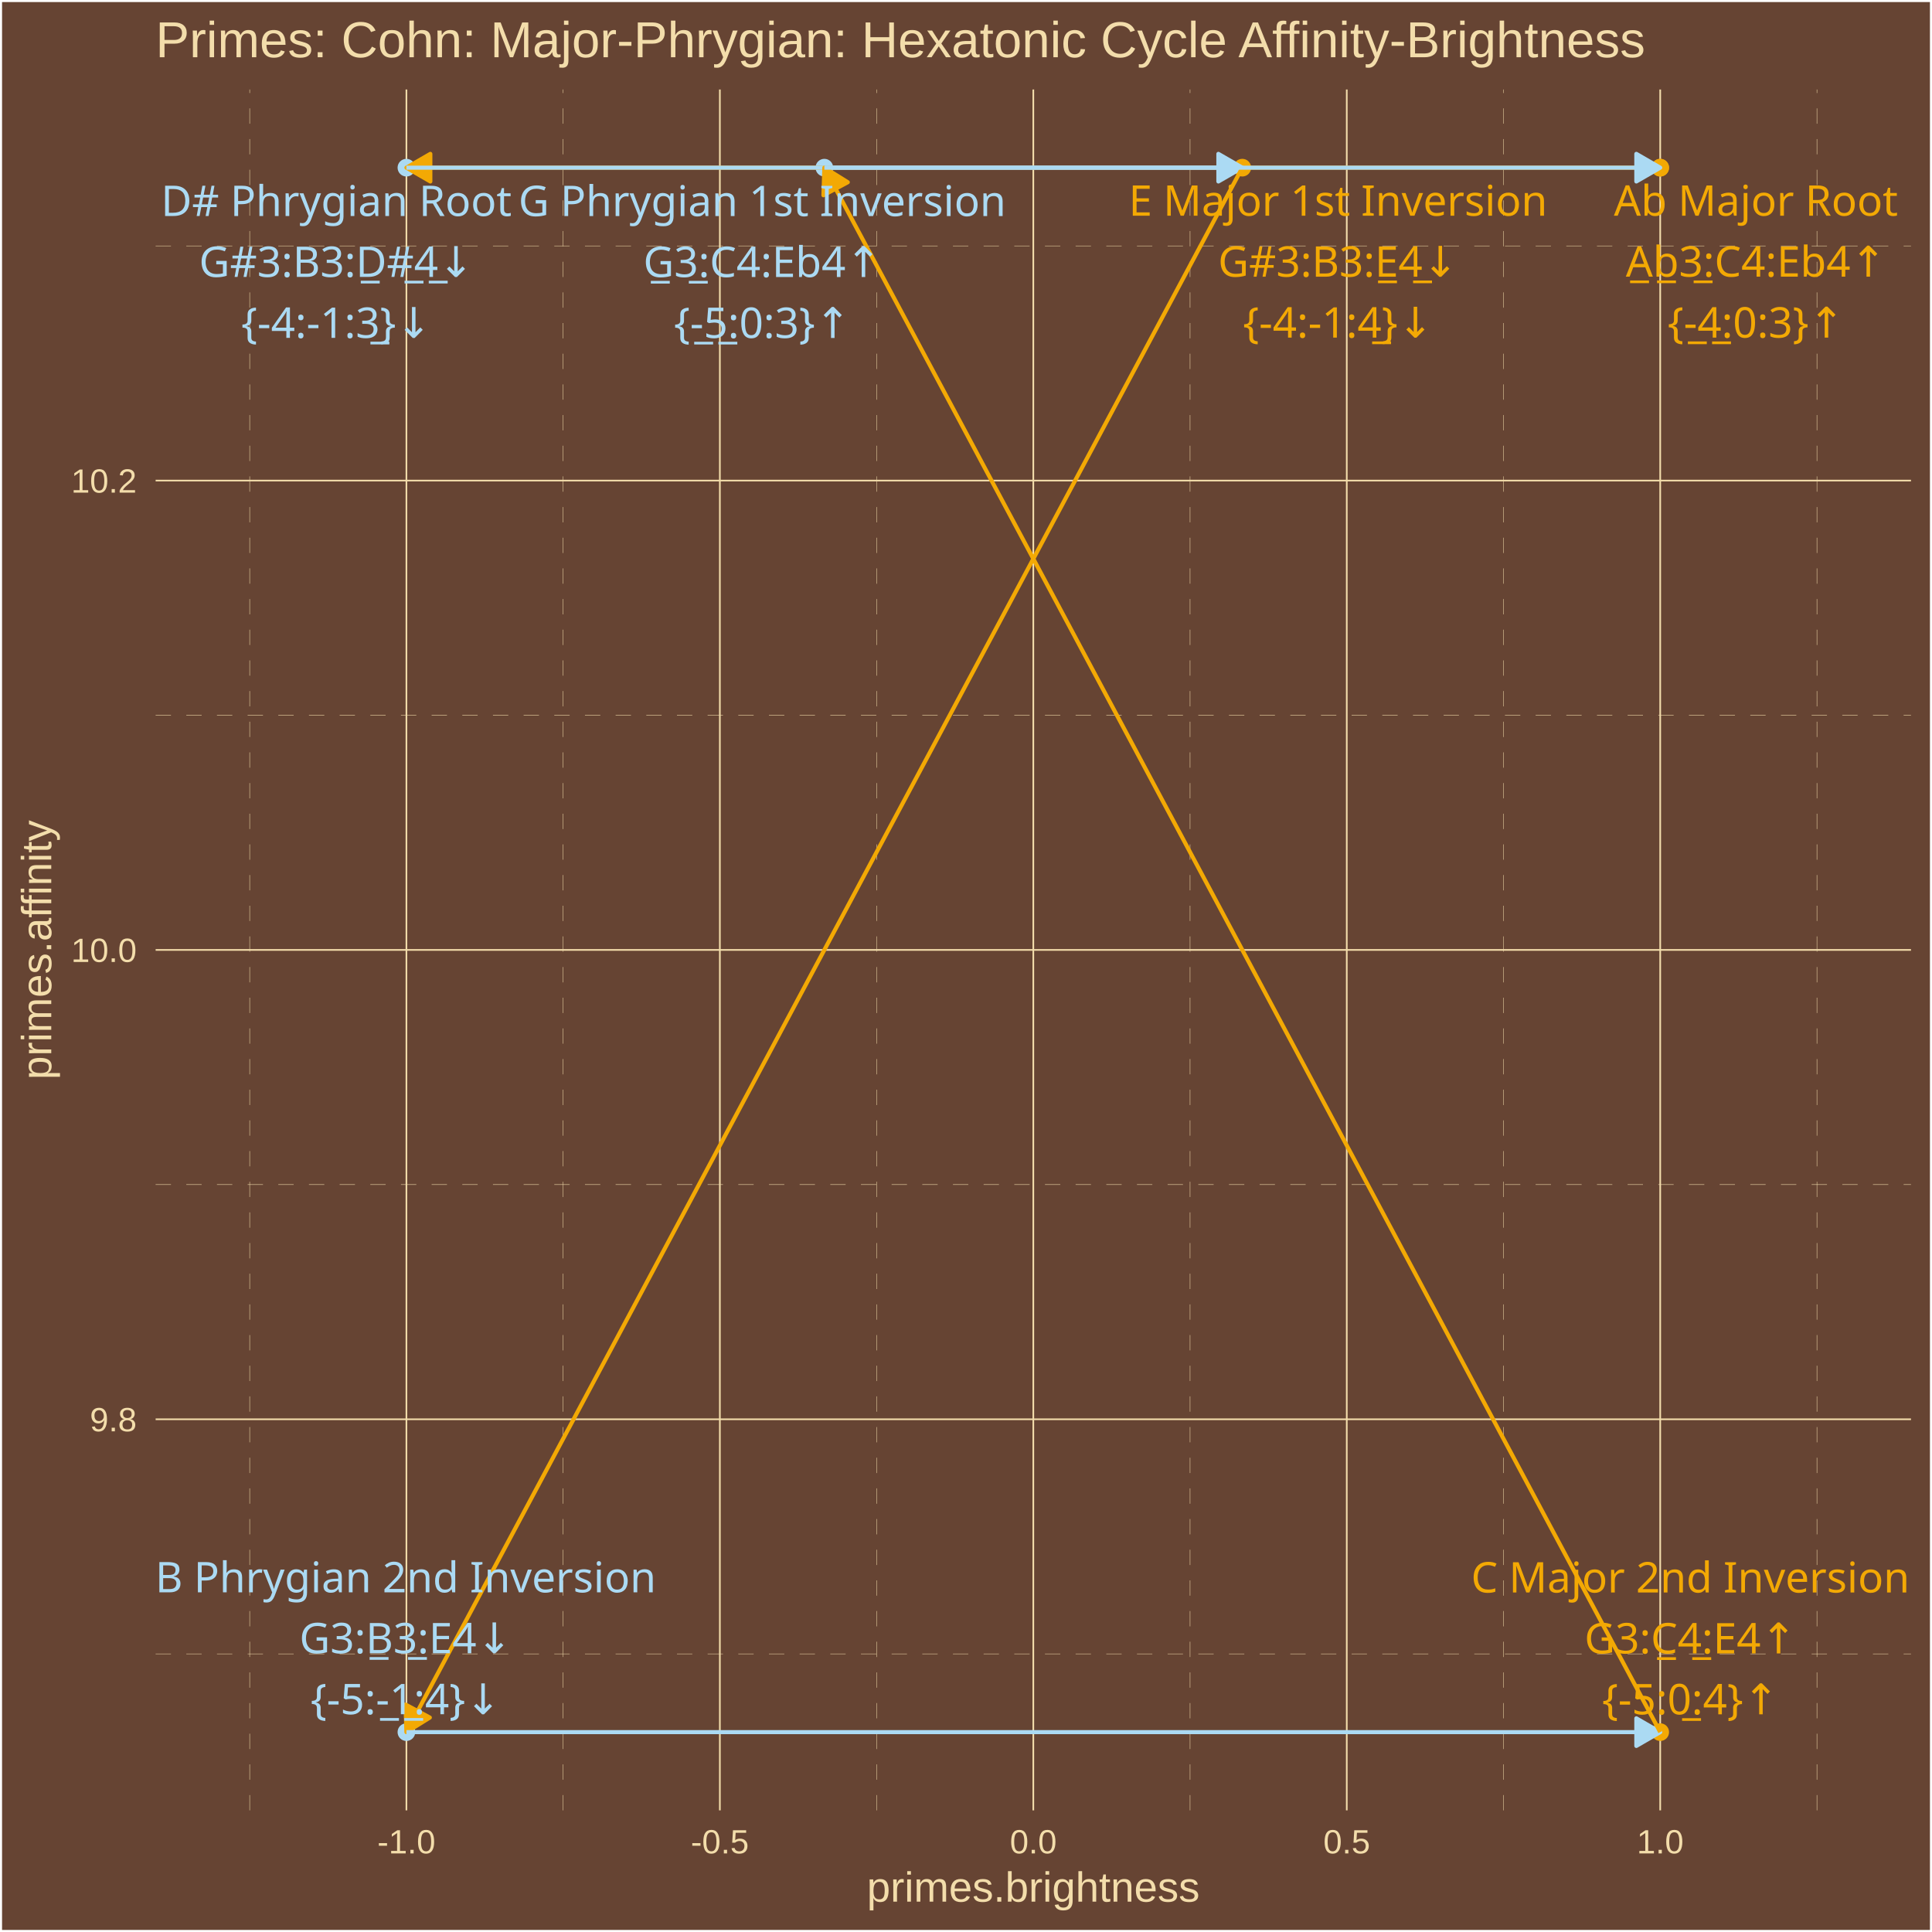
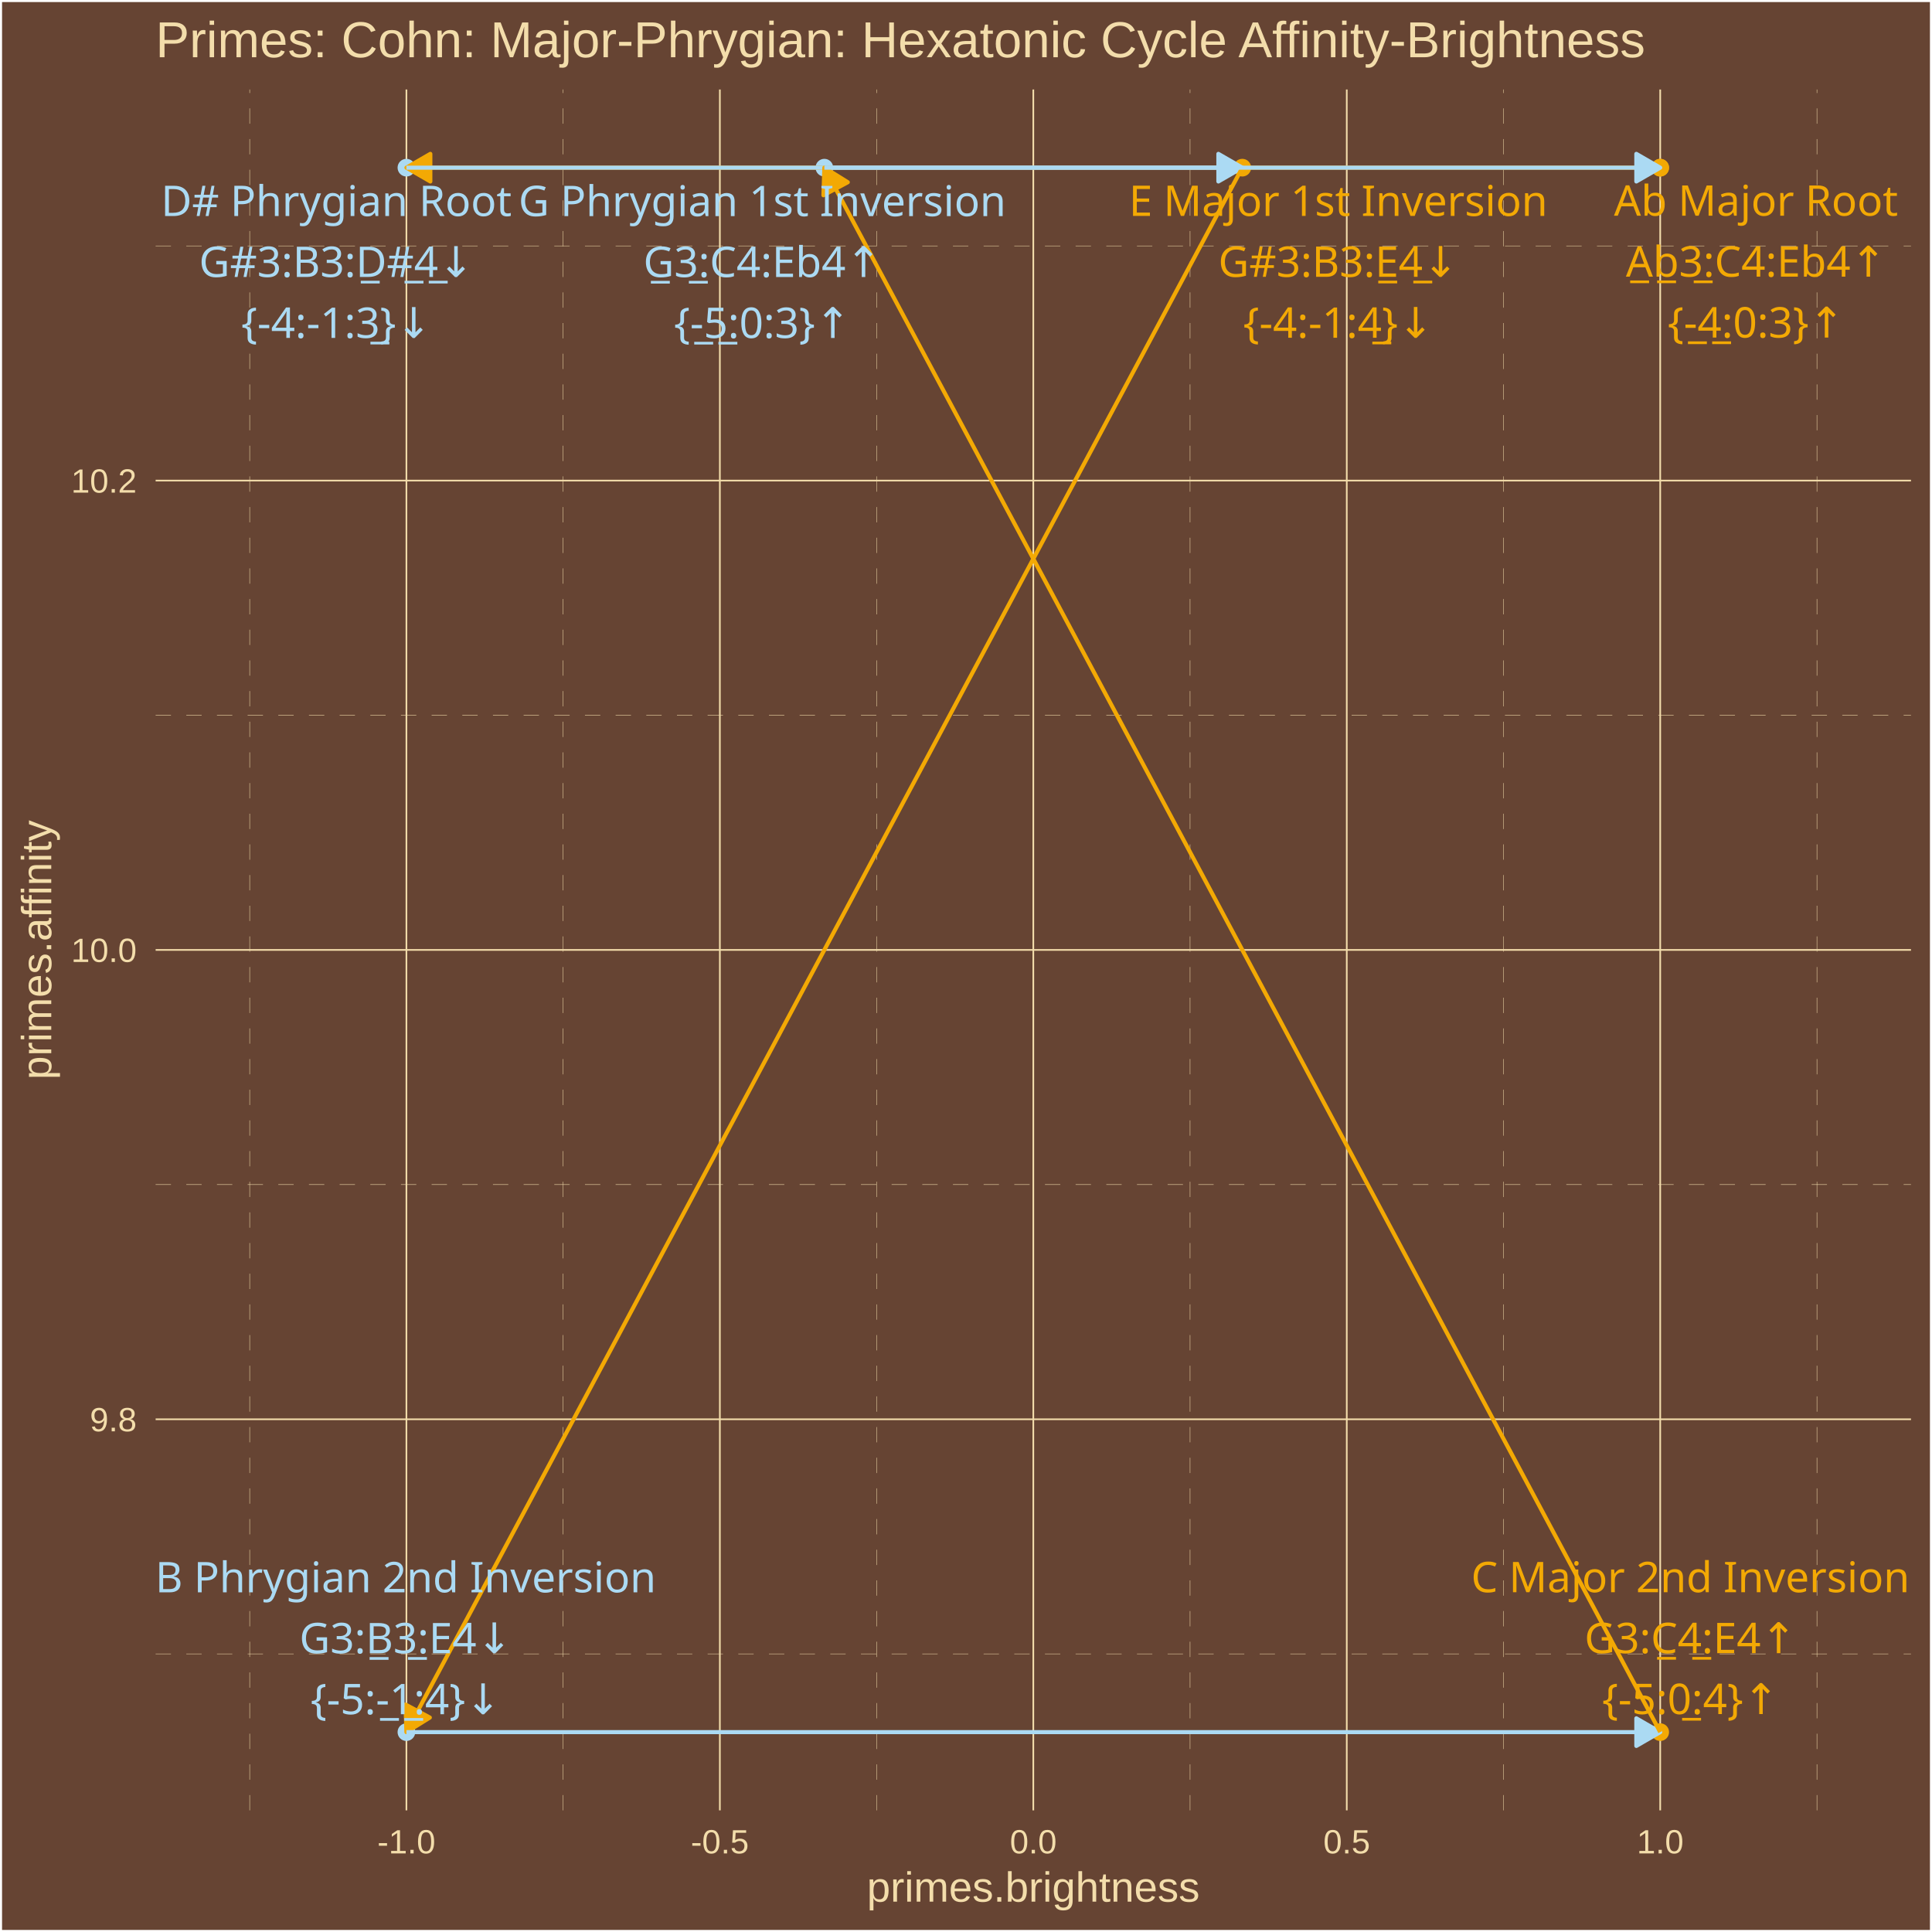
<svg xmlns="http://www.w3.org/2000/svg" class="svglite" width="504.00pt" height="504.00pt" viewBox="0 0 504.00 504.00">
  <defs>
    <style type="text/css">
    .svglite line, .svglite polyline, .svglite polygon, .svglite path, .svglite rect, .svglite circle {
      fill: none;
      stroke: #000000;
      stroke-linecap: round;
      stroke-linejoin: round;
      stroke-miterlimit: 10.00;
    }
    .svglite text {
      white-space: pre;
    }
  </style>
  </defs>
  <rect width="100%" height="100%" style="stroke: none; fill: #664433;" />
  <defs>
    <clipPath id="cpMC4wMHw1MDQuMDB8MC4wMHw1MDQuMDA=">
      <rect x="0.00" y="0.00" width="504.00" height="504.00" />
    </clipPath>
  </defs>
  <g clip-path="url(#cpMC4wMHw1MDQuMDB8MC4wMHw1MDQuMDA=)">
    <rect x="0.00" y="-0" width="504.00" height="504.00" style="stroke-width: 1.07; stroke: #FFFFFF; fill: #664433;" />
  </g>
  <defs>
    <clipPath id="cpNDAuNjB8NDk4LjUyfDIzLjM0fDQ3Mi4yNw==">
      <rect x="40.60" y="23.34" width="457.92" height="448.93" />
    </clipPath>
  </defs>
  <g clip-path="url(#cpNDAuNjB8NDk4LjUyfDIzLjM0fDQ3Mi4yNw==)">
    <rect x="40.60" y="23.34" width="457.92" height="448.93" style="stroke-width: 1.07; stroke: none; fill: #664433;" />
    <polyline points="40.60,431.45 498.52,431.45 " style="stroke-width: 0.11; stroke: #F3DDAB; stroke-dasharray: 4.00,4.00; stroke-linecap: butt;" />
    <polyline points="40.60,309.02 498.52,309.02 " style="stroke-width: 0.11; stroke: #F3DDAB; stroke-dasharray: 4.00,4.00; stroke-linecap: butt;" />
    <polyline points="40.60,186.58 498.52,186.58 " style="stroke-width: 0.11; stroke: #F3DDAB; stroke-dasharray: 4.00,4.00; stroke-linecap: butt;" />
    <polyline points="40.60,64.15 498.52,64.15 " style="stroke-width: 0.11; stroke: #F3DDAB; stroke-dasharray: 4.00,4.00; stroke-linecap: butt;" />
    <polyline points="65.14,472.27 65.14,23.34 " style="stroke-width: 0.11; stroke: #F3DDAB; stroke-dasharray: 4.00,4.00; stroke-linecap: butt;" />
    <polyline points="146.91,472.27 146.91,23.34 " style="stroke-width: 0.11; stroke: #F3DDAB; stroke-dasharray: 4.00,4.00; stroke-linecap: butt;" />
    <polyline points="228.68,472.27 228.68,23.34 " style="stroke-width: 0.11; stroke: #F3DDAB; stroke-dasharray: 4.00,4.00; stroke-linecap: butt;" />
    <polyline points="310.45,472.27 310.45,23.34 " style="stroke-width: 0.11; stroke: #F3DDAB; stroke-dasharray: 4.00,4.00; stroke-linecap: butt;" />
    <polyline points="392.22,472.27 392.22,23.34 " style="stroke-width: 0.11; stroke: #F3DDAB; stroke-dasharray: 4.00,4.00; stroke-linecap: butt;" />
    <polyline points="473.99,472.27 473.99,23.34 " style="stroke-width: 0.11; stroke: #F3DDAB; stroke-dasharray: 4.00,4.00; stroke-linecap: butt;" />
    <polyline points="40.60,370.24 498.52,370.24 " style="stroke-width: 0.43; stroke: #F3DDAB; stroke-linecap: butt;" />
    <polyline points="40.60,247.80 498.52,247.80 " style="stroke-width: 0.43; stroke: #F3DDAB; stroke-linecap: butt;" />
    <polyline points="40.60,125.37 498.52,125.37 " style="stroke-width: 0.43; stroke: #F3DDAB; stroke-linecap: butt;" />
    <polyline points="106.02,472.27 106.02,23.34 " style="stroke-width: 0.43; stroke: #F3DDAB; stroke-linecap: butt;" />
    <polyline points="187.79,472.27 187.79,23.34 " style="stroke-width: 0.43; stroke: #F3DDAB; stroke-linecap: butt;" />
    <polyline points="269.56,472.27 269.56,23.34 " style="stroke-width: 0.43; stroke: #F3DDAB; stroke-linecap: butt;" />
    <polyline points="351.33,472.27 351.33,23.34 " style="stroke-width: 0.43; stroke: #F3DDAB; stroke-linecap: butt;" />
    <polyline points="433.10,472.27 433.10,23.34 " style="stroke-width: 0.43; stroke: #F3DDAB; stroke-linecap: butt;" />
    <circle cx="433.10" cy="43.74" r="1.95" style="stroke-width: 0.71; stroke: #F3A904; fill: #F3A904;" />
    <circle cx="106.02" cy="43.74" r="1.95" style="stroke-width: 0.71; stroke: #ABDAF3; fill: #ABDAF3;" />
    <circle cx="324.08" cy="43.74" r="1.95" style="stroke-width: 0.71; stroke: #F3A904; fill: #F3A904;" />
    <circle cx="106.02" cy="451.86" r="1.95" style="stroke-width: 0.71; stroke: #ABDAF3; fill: #ABDAF3;" />
    <circle cx="433.10" cy="451.86" r="1.95" style="stroke-width: 0.71; stroke: #F3A904; fill: #F3A904;" />
    <circle cx="215.05" cy="43.74" r="1.95" style="stroke-width: 0.71; stroke: #ABDAF3; fill: #ABDAF3;" />
    <circle cx="433.10" cy="43.74" r="1.95" style="stroke-width: 0.71; stroke: #F3A904; fill: #F3A904;" />
    <line x1="433.10" y1="43.74" x2="106.02" y2="43.74" style="stroke-width: 1.07; stroke: #F3A904; stroke-linecap: butt;" />
    <polygon points="112.26,40.14 106.02,43.74 112.26,47.34 " style="stroke-width: 1.07; stroke: #F3A904; stroke-linecap: butt; fill: #F3A904;" />
    <line x1="106.02" y1="43.74" x2="324.08" y2="43.74" style="stroke-width: 1.07; stroke: #ABDAF3; stroke-linecap: butt;" />
    <polygon points="317.84,47.34 324.08,43.74 317.84,40.14 " style="stroke-width: 1.07; stroke: #ABDAF3; stroke-linecap: butt; fill: #ABDAF3;" />
    <line x1="324.08" y1="43.74" x2="106.02" y2="451.86" style="stroke-width: 1.07; stroke: #F3A904; stroke-linecap: butt;" />
    <polygon points="105.78,444.66 106.02,451.86 112.13,448.06 " style="stroke-width: 1.07; stroke: #F3A904; stroke-linecap: butt; fill: #F3A904;" />
    <line x1="106.02" y1="451.86" x2="433.10" y2="451.86" style="stroke-width: 1.07; stroke: #ABDAF3; stroke-linecap: butt;" />
    <polygon points="426.87,455.46 433.10,451.86 426.87,448.26 " style="stroke-width: 1.07; stroke: #ABDAF3; stroke-linecap: butt; fill: #ABDAF3;" />
    <line x1="433.10" y1="451.86" x2="215.05" y2="43.74" style="stroke-width: 1.07; stroke: #F3A904; stroke-linecap: butt;" />
    <polygon points="221.16,47.54 215.05,43.74 214.81,50.94 " style="stroke-width: 1.07; stroke: #F3A904; stroke-linecap: butt; fill: #F3A904;" />
    <line x1="215.05" y1="43.74" x2="433.10" y2="43.74" style="stroke-width: 1.07; stroke: #ABDAF3; stroke-linecap: butt;" />
    <polygon points="426.87,47.34 433.10,43.74 426.87,40.14 " style="stroke-width: 1.07; stroke: #ABDAF3; stroke-linecap: butt; fill: #ABDAF3;" />
-     <text x="458.06" y="56.27" text-anchor="middle" style="font-size: 11.04px;fill: #F3A904; font-family: &quot;Arial Unicode MS&quot;;" textLength="70.50px" lengthAdjust="spacingAndGlyphs">Ab Major Root</text>
-     <text x="458.06" y="72.17" text-anchor="middle" style="font-size: 11.04px;fill: #F3A904; font-family: &quot;Arial Unicode MS&quot;;" textLength="67.35px" lengthAdjust="spacingAndGlyphs">A̲b̲3̲:C4:Eb4↑</text>
-     <text x="458.06" y="88.07" text-anchor="middle" style="font-size: 11.04px;fill: #F3A904; font-family: &quot;Arial Unicode MS&quot;;" textLength="43.44px" lengthAdjust="spacingAndGlyphs">{-̲4̲:0:3}↑</text>
-     <text x="87.74" y="56.35" text-anchor="middle" style="font-size: 11.04px;fill: #ABDAF3; font-family: &quot;Arial Unicode MS&quot;;" textLength="87.06px" lengthAdjust="spacingAndGlyphs">D# Phrygian Root</text>
-     <text x="87.74" y="72.24" text-anchor="middle" style="font-size: 11.04px;fill: #ABDAF3; font-family: &quot;Arial Unicode MS&quot;;" textLength="68.57px" lengthAdjust="spacingAndGlyphs">G#3:B3:D̲#̲4̲↓</text>
-     <text x="87.74" y="88.14" text-anchor="middle" style="font-size: 11.04px;fill: #ABDAF3; font-family: &quot;Arial Unicode MS&quot;;" textLength="47.12px" lengthAdjust="spacingAndGlyphs">{-4:-1:3̲}↓</text>
-     <text x="349.05" y="56.28" text-anchor="middle" style="font-size: 11.04px;fill: #F3A904; font-family: &quot;Arial Unicode MS&quot;;" textLength="103.61px" lengthAdjust="spacingAndGlyphs">E Major 1st Inversion</text>
-     <text x="349.05" y="72.18" text-anchor="middle" style="font-size: 11.04px;fill: #F3A904; font-family: &quot;Arial Unicode MS&quot;;" textLength="61.83px" lengthAdjust="spacingAndGlyphs">G#3:B3:E̲4̲↓</text>
-     <text x="349.05" y="88.07" text-anchor="middle" style="font-size: 11.04px;fill: #F3A904; font-family: &quot;Arial Unicode MS&quot;;" textLength="47.12px" lengthAdjust="spacingAndGlyphs">{-4:-1:4̲}↓</text>
+     <text x="458.08" y="56.27" text-anchor="middle" style="font-size: 11.04px;fill: #F3A904; font-family: &quot;Arial Unicode MS&quot;;" textLength="70.50px" lengthAdjust="spacingAndGlyphs">Ab Major Root</text>
+     <text x="458.08" y="72.17" text-anchor="middle" style="font-size: 11.04px;fill: #F3A904; font-family: &quot;Arial Unicode MS&quot;;" textLength="67.35px" lengthAdjust="spacingAndGlyphs">A̲b̲3̲:C4:Eb4↑</text>
+     <text x="458.08" y="88.06" text-anchor="middle" style="font-size: 11.04px;fill: #F3A904; font-family: &quot;Arial Unicode MS&quot;;" textLength="43.44px" lengthAdjust="spacingAndGlyphs">{-̲4̲:0:3}↑</text>
+     <text x="87.74" y="56.36" text-anchor="middle" style="font-size: 11.04px;fill: #ABDAF3; font-family: &quot;Arial Unicode MS&quot;;" textLength="87.06px" lengthAdjust="spacingAndGlyphs">D# Phrygian Root</text>
+     <text x="87.74" y="72.25" text-anchor="middle" style="font-size: 11.04px;fill: #ABDAF3; font-family: &quot;Arial Unicode MS&quot;;" textLength="68.57px" lengthAdjust="spacingAndGlyphs">G#3:B3:D̲#̲4̲↓</text>
+     <text x="87.74" y="88.15" text-anchor="middle" style="font-size: 11.04px;fill: #ABDAF3; font-family: &quot;Arial Unicode MS&quot;;" textLength="47.12px" lengthAdjust="spacingAndGlyphs">{-4:-1:3̲}↓</text>
+     <text x="349.11" y="56.33" text-anchor="middle" style="font-size: 11.04px;fill: #F3A904; font-family: &quot;Arial Unicode MS&quot;;" textLength="103.61px" lengthAdjust="spacingAndGlyphs">E Major 1st Inversion</text>
+     <text x="349.11" y="72.22" text-anchor="middle" style="font-size: 11.04px;fill: #F3A904; font-family: &quot;Arial Unicode MS&quot;;" textLength="61.83px" lengthAdjust="spacingAndGlyphs">G#3:B3:E̲4̲↓</text>
+     <text x="349.11" y="88.12" text-anchor="middle" style="font-size: 11.04px;fill: #F3A904; font-family: &quot;Arial Unicode MS&quot;;" textLength="47.12px" lengthAdjust="spacingAndGlyphs">{-4:-1:4̲}↓</text>
    <text x="105.83" y="415.39" text-anchor="middle" style="font-size: 11.04px;fill: #ABDAF3; font-family: &quot;Arial Unicode MS&quot;;" textLength="123.25px" lengthAdjust="spacingAndGlyphs">B Phrygian 2nd Inversion</text>
    <text x="105.83" y="431.29" text-anchor="middle" style="font-size: 11.04px;fill: #ABDAF3; font-family: &quot;Arial Unicode MS&quot;;" textLength="55.70px" lengthAdjust="spacingAndGlyphs">G3:B̲3̲:E4↓</text>
    <text x="105.83" y="447.19" text-anchor="middle" style="font-size: 11.04px;fill: #ABDAF3; font-family: &quot;Arial Unicode MS&quot;;" textLength="47.12px" lengthAdjust="spacingAndGlyphs">{-5:-̲1̲:4}↓</text>
-     <text x="440.96" y="415.43" text-anchor="middle" style="font-size: 11.04px;fill: #F3A904; font-family: &quot;Arial Unicode MS&quot;;" textLength="107.90px" lengthAdjust="spacingAndGlyphs">C Major 2nd Inversion</text>
-     <text x="440.96" y="431.33" text-anchor="middle" style="font-size: 11.04px;fill: #F3A904; font-family: &quot;Arial Unicode MS&quot;;" textLength="56.30px" lengthAdjust="spacingAndGlyphs">G3:C̲4̲:E4↑</text>
-     <text x="440.96" y="447.22" text-anchor="middle" style="font-size: 11.04px;fill: #F3A904; font-family: &quot;Arial Unicode MS&quot;;" textLength="43.44px" lengthAdjust="spacingAndGlyphs">{-5:0̲:4}↑</text>
-     <text x="198.84" y="56.37" text-anchor="middle" style="font-size: 11.04px;fill: #ABDAF3; font-family: &quot;Arial Unicode MS&quot;;" textLength="120.79px" lengthAdjust="spacingAndGlyphs">G Phrygian 1st Inversion</text>
-     <text x="198.84" y="72.27" text-anchor="middle" style="font-size: 11.04px;fill: #ABDAF3; font-family: &quot;Arial Unicode MS&quot;;" textLength="62.44px" lengthAdjust="spacingAndGlyphs">G̲3̲:C4:Eb4↑</text>
-     <text x="198.84" y="88.16" text-anchor="middle" style="font-size: 11.04px;fill: #ABDAF3; font-family: &quot;Arial Unicode MS&quot;;" textLength="43.44px" lengthAdjust="spacingAndGlyphs">{-̲5̲:0:3}↑</text>
+     <text x="440.97" y="415.36" text-anchor="middle" style="font-size: 11.04px;fill: #F3A904; font-family: &quot;Arial Unicode MS&quot;;" textLength="107.90px" lengthAdjust="spacingAndGlyphs">C Major 2nd Inversion</text>
+     <text x="440.97" y="431.26" text-anchor="middle" style="font-size: 11.04px;fill: #F3A904; font-family: &quot;Arial Unicode MS&quot;;" textLength="56.30px" lengthAdjust="spacingAndGlyphs">G3:C̲4̲:E4↑</text>
+     <text x="440.97" y="447.15" text-anchor="middle" style="font-size: 11.04px;fill: #F3A904; font-family: &quot;Arial Unicode MS&quot;;" textLength="43.44px" lengthAdjust="spacingAndGlyphs">{-5:0̲:4}↑</text>
+     <text x="198.85" y="56.38" text-anchor="middle" style="font-size: 11.04px;fill: #ABDAF3; font-family: &quot;Arial Unicode MS&quot;;" textLength="120.79px" lengthAdjust="spacingAndGlyphs">G Phrygian 1st Inversion</text>
+     <text x="198.85" y="72.27" text-anchor="middle" style="font-size: 11.04px;fill: #ABDAF3; font-family: &quot;Arial Unicode MS&quot;;" textLength="62.44px" lengthAdjust="spacingAndGlyphs">G̲3̲:C4:Eb4↑</text>
+     <text x="198.85" y="88.17" text-anchor="middle" style="font-size: 11.04px;fill: #ABDAF3; font-family: &quot;Arial Unicode MS&quot;;" textLength="43.44px" lengthAdjust="spacingAndGlyphs">{-̲5̲:0:3}↑</text>
  </g>
  <g clip-path="url(#cpMC4wMHw1MDQuMDB8MC4wMHw1MDQuMDA=)">
    <text x="35.67" y="373.39" text-anchor="end" style="font-size: 8.80px;fill: #F3DDAB; font-family: &quot;Arial&quot;;" textLength="12.23px" lengthAdjust="spacingAndGlyphs">9.8</text>
    <text x="35.67" y="250.95" text-anchor="end" style="font-size: 8.80px;fill: #F3DDAB; font-family: &quot;Arial&quot;;" textLength="17.13px" lengthAdjust="spacingAndGlyphs">10.0</text>
    <text x="35.67" y="128.52" text-anchor="end" style="font-size: 8.80px;fill: #F3DDAB; font-family: &quot;Arial&quot;;" textLength="17.13px" lengthAdjust="spacingAndGlyphs">10.2</text>
    <text x="106.02" y="483.50" text-anchor="middle" style="font-size: 8.80px;fill: #F3DDAB; font-family: &quot;Arial&quot;;" textLength="15.16px" lengthAdjust="spacingAndGlyphs">-1.0</text>
    <text x="187.79" y="483.50" text-anchor="middle" style="font-size: 8.80px;fill: #F3DDAB; font-family: &quot;Arial&quot;;" textLength="15.16px" lengthAdjust="spacingAndGlyphs">-0.5</text>
    <text x="269.56" y="483.50" text-anchor="middle" style="font-size: 8.80px;fill: #F3DDAB; font-family: &quot;Arial&quot;;" textLength="12.23px" lengthAdjust="spacingAndGlyphs">0.0</text>
    <text x="351.33" y="483.50" text-anchor="middle" style="font-size: 8.80px;fill: #F3DDAB; font-family: &quot;Arial&quot;;" textLength="12.23px" lengthAdjust="spacingAndGlyphs">0.5</text>
    <text x="433.10" y="483.50" text-anchor="middle" style="font-size: 8.80px;fill: #F3DDAB; font-family: &quot;Arial&quot;;" textLength="12.23px" lengthAdjust="spacingAndGlyphs">1.0</text>
    <text x="269.56" y="496.09" text-anchor="middle" style="font-size: 11.00px;fill: #F3DDAB; font-family: &quot;Arial&quot;;" textLength="86.82px" lengthAdjust="spacingAndGlyphs">primes.brightness</text>
    <text transform="translate(13.37,247.80) rotate(-90)" text-anchor="middle" style="font-size: 11.00px;fill: #F3DDAB; font-family: &quot;Arial&quot;;" textLength="67.85px" lengthAdjust="spacingAndGlyphs">primes.affinity</text>
    <text x="40.60" y="14.94" style="font-size: 13.20px;fill: #F3DDAB; font-family: &quot;Arial&quot;;" textLength="389.28px" lengthAdjust="spacingAndGlyphs">Primes: Cohn: Major-Phrygian: Hexatonic Cycle Affinity-Brightness</text>
  </g>
</svg>
